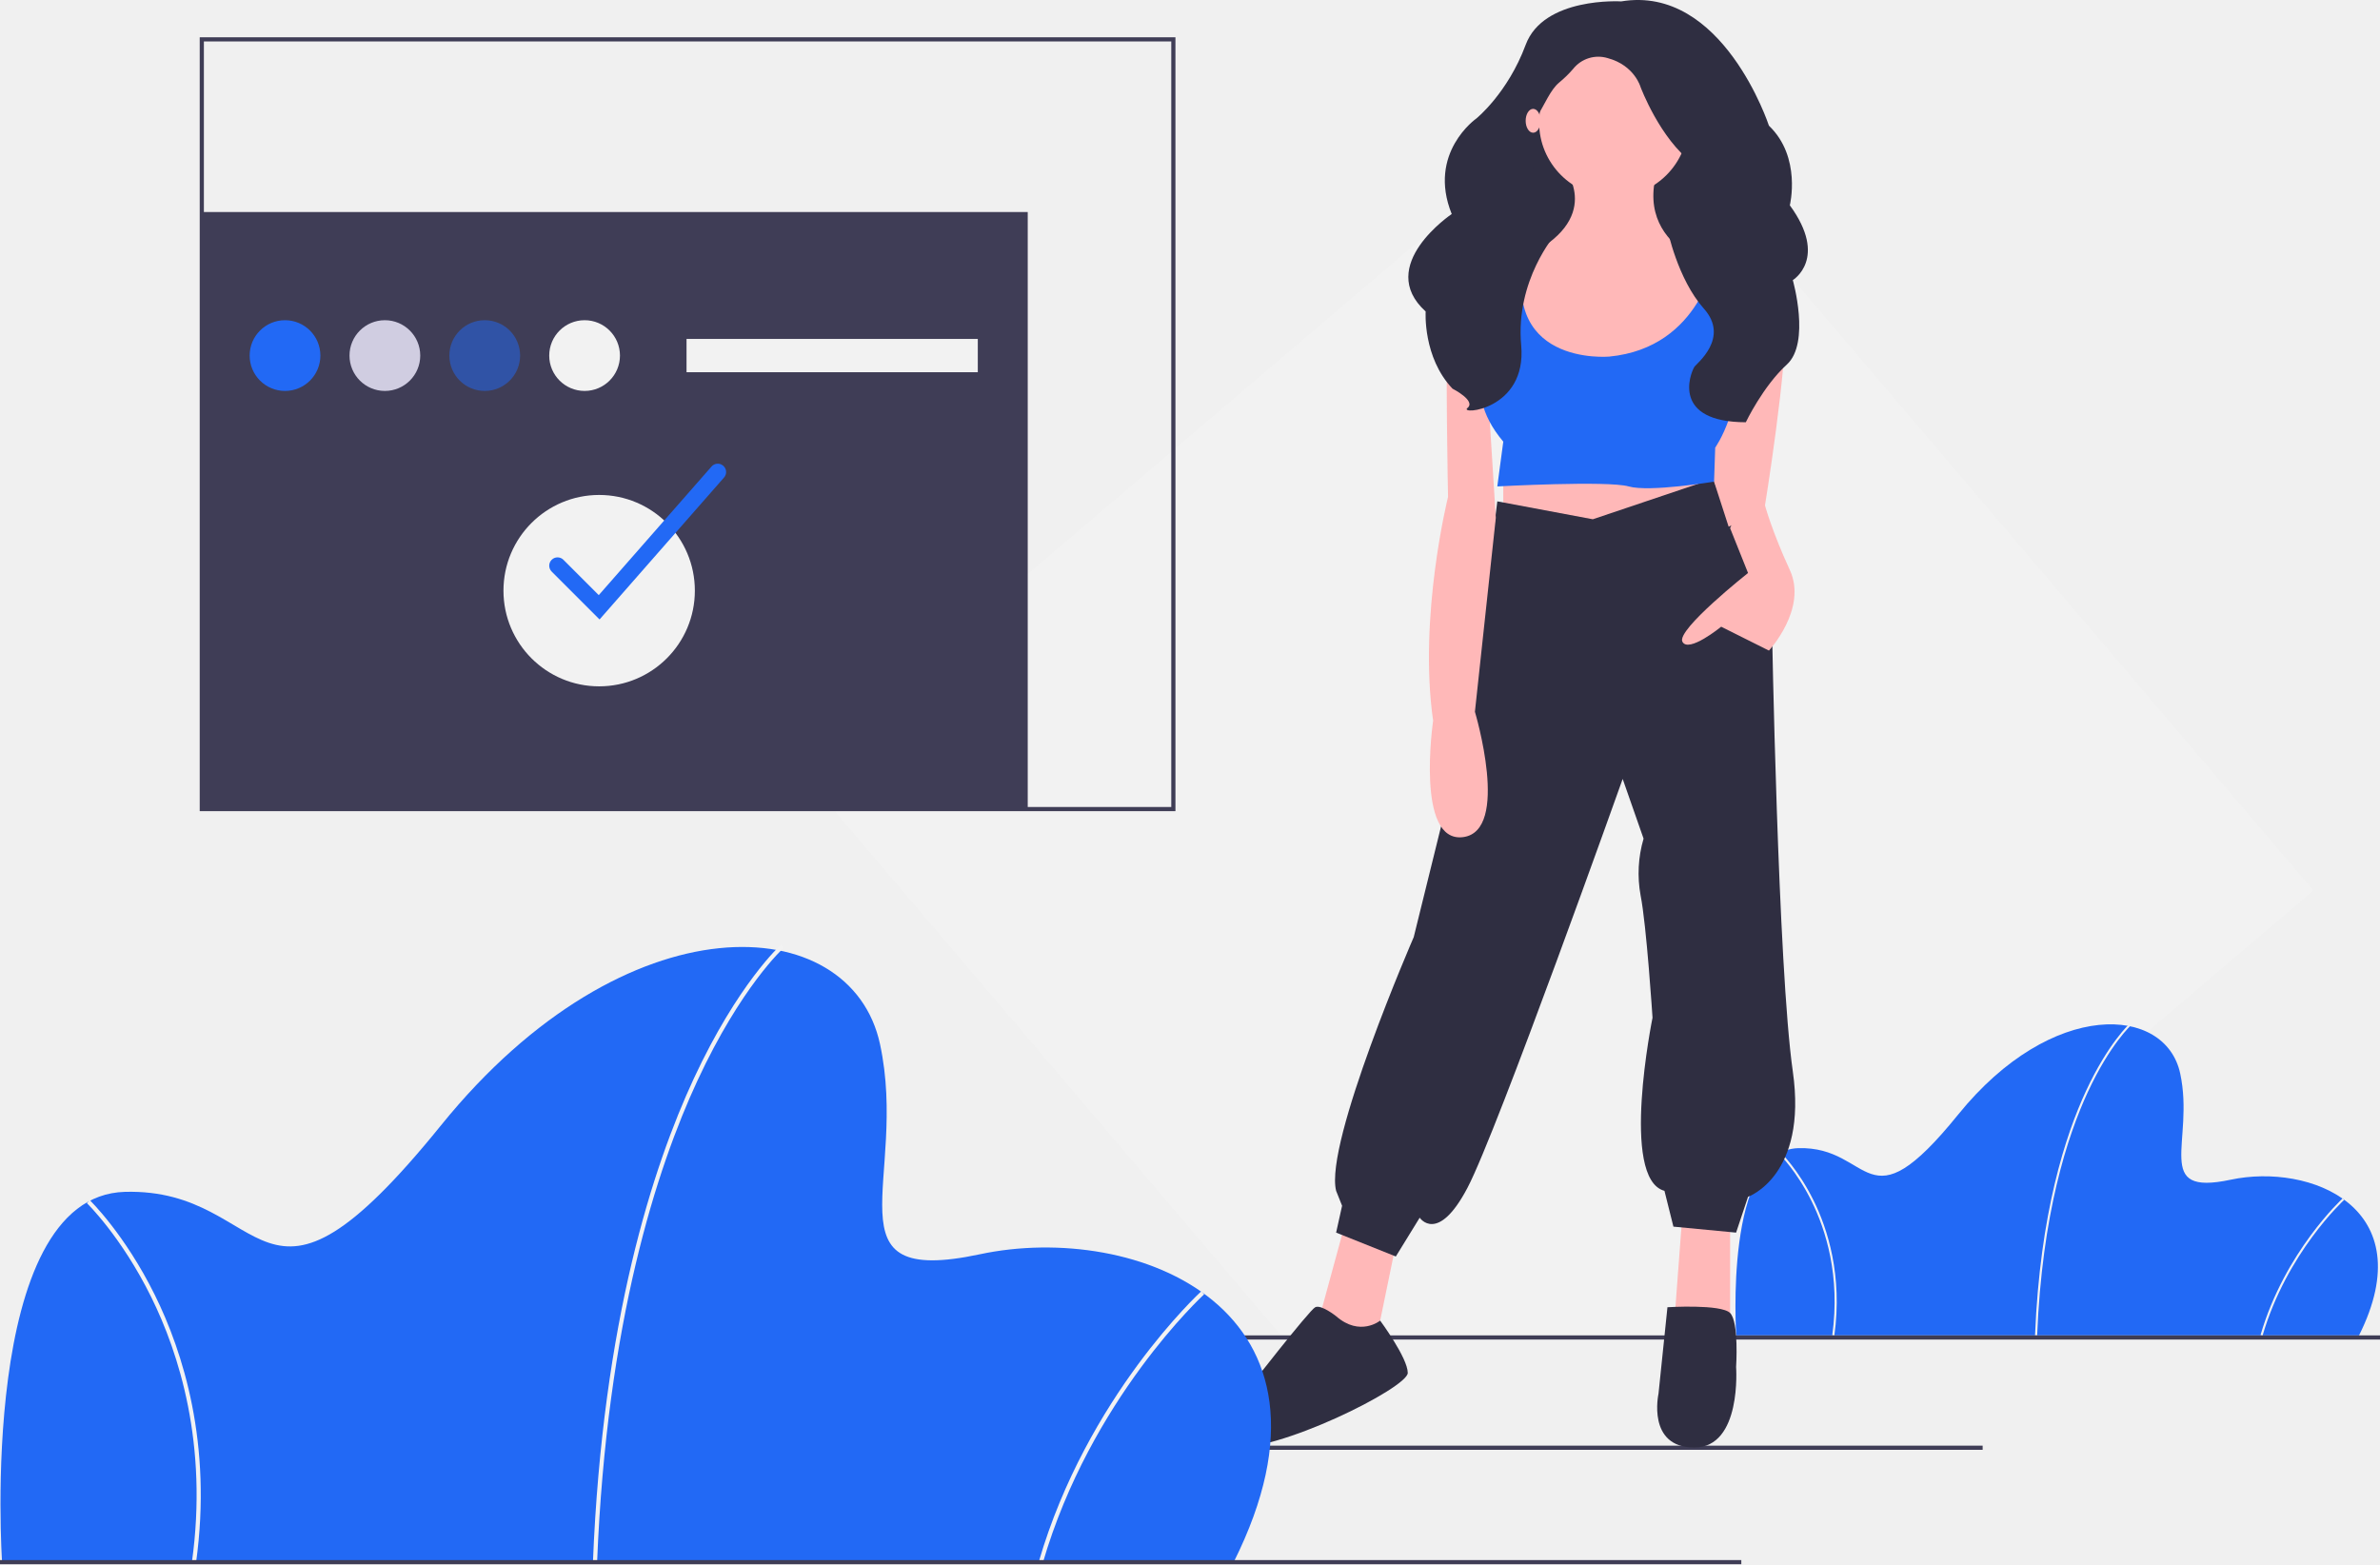
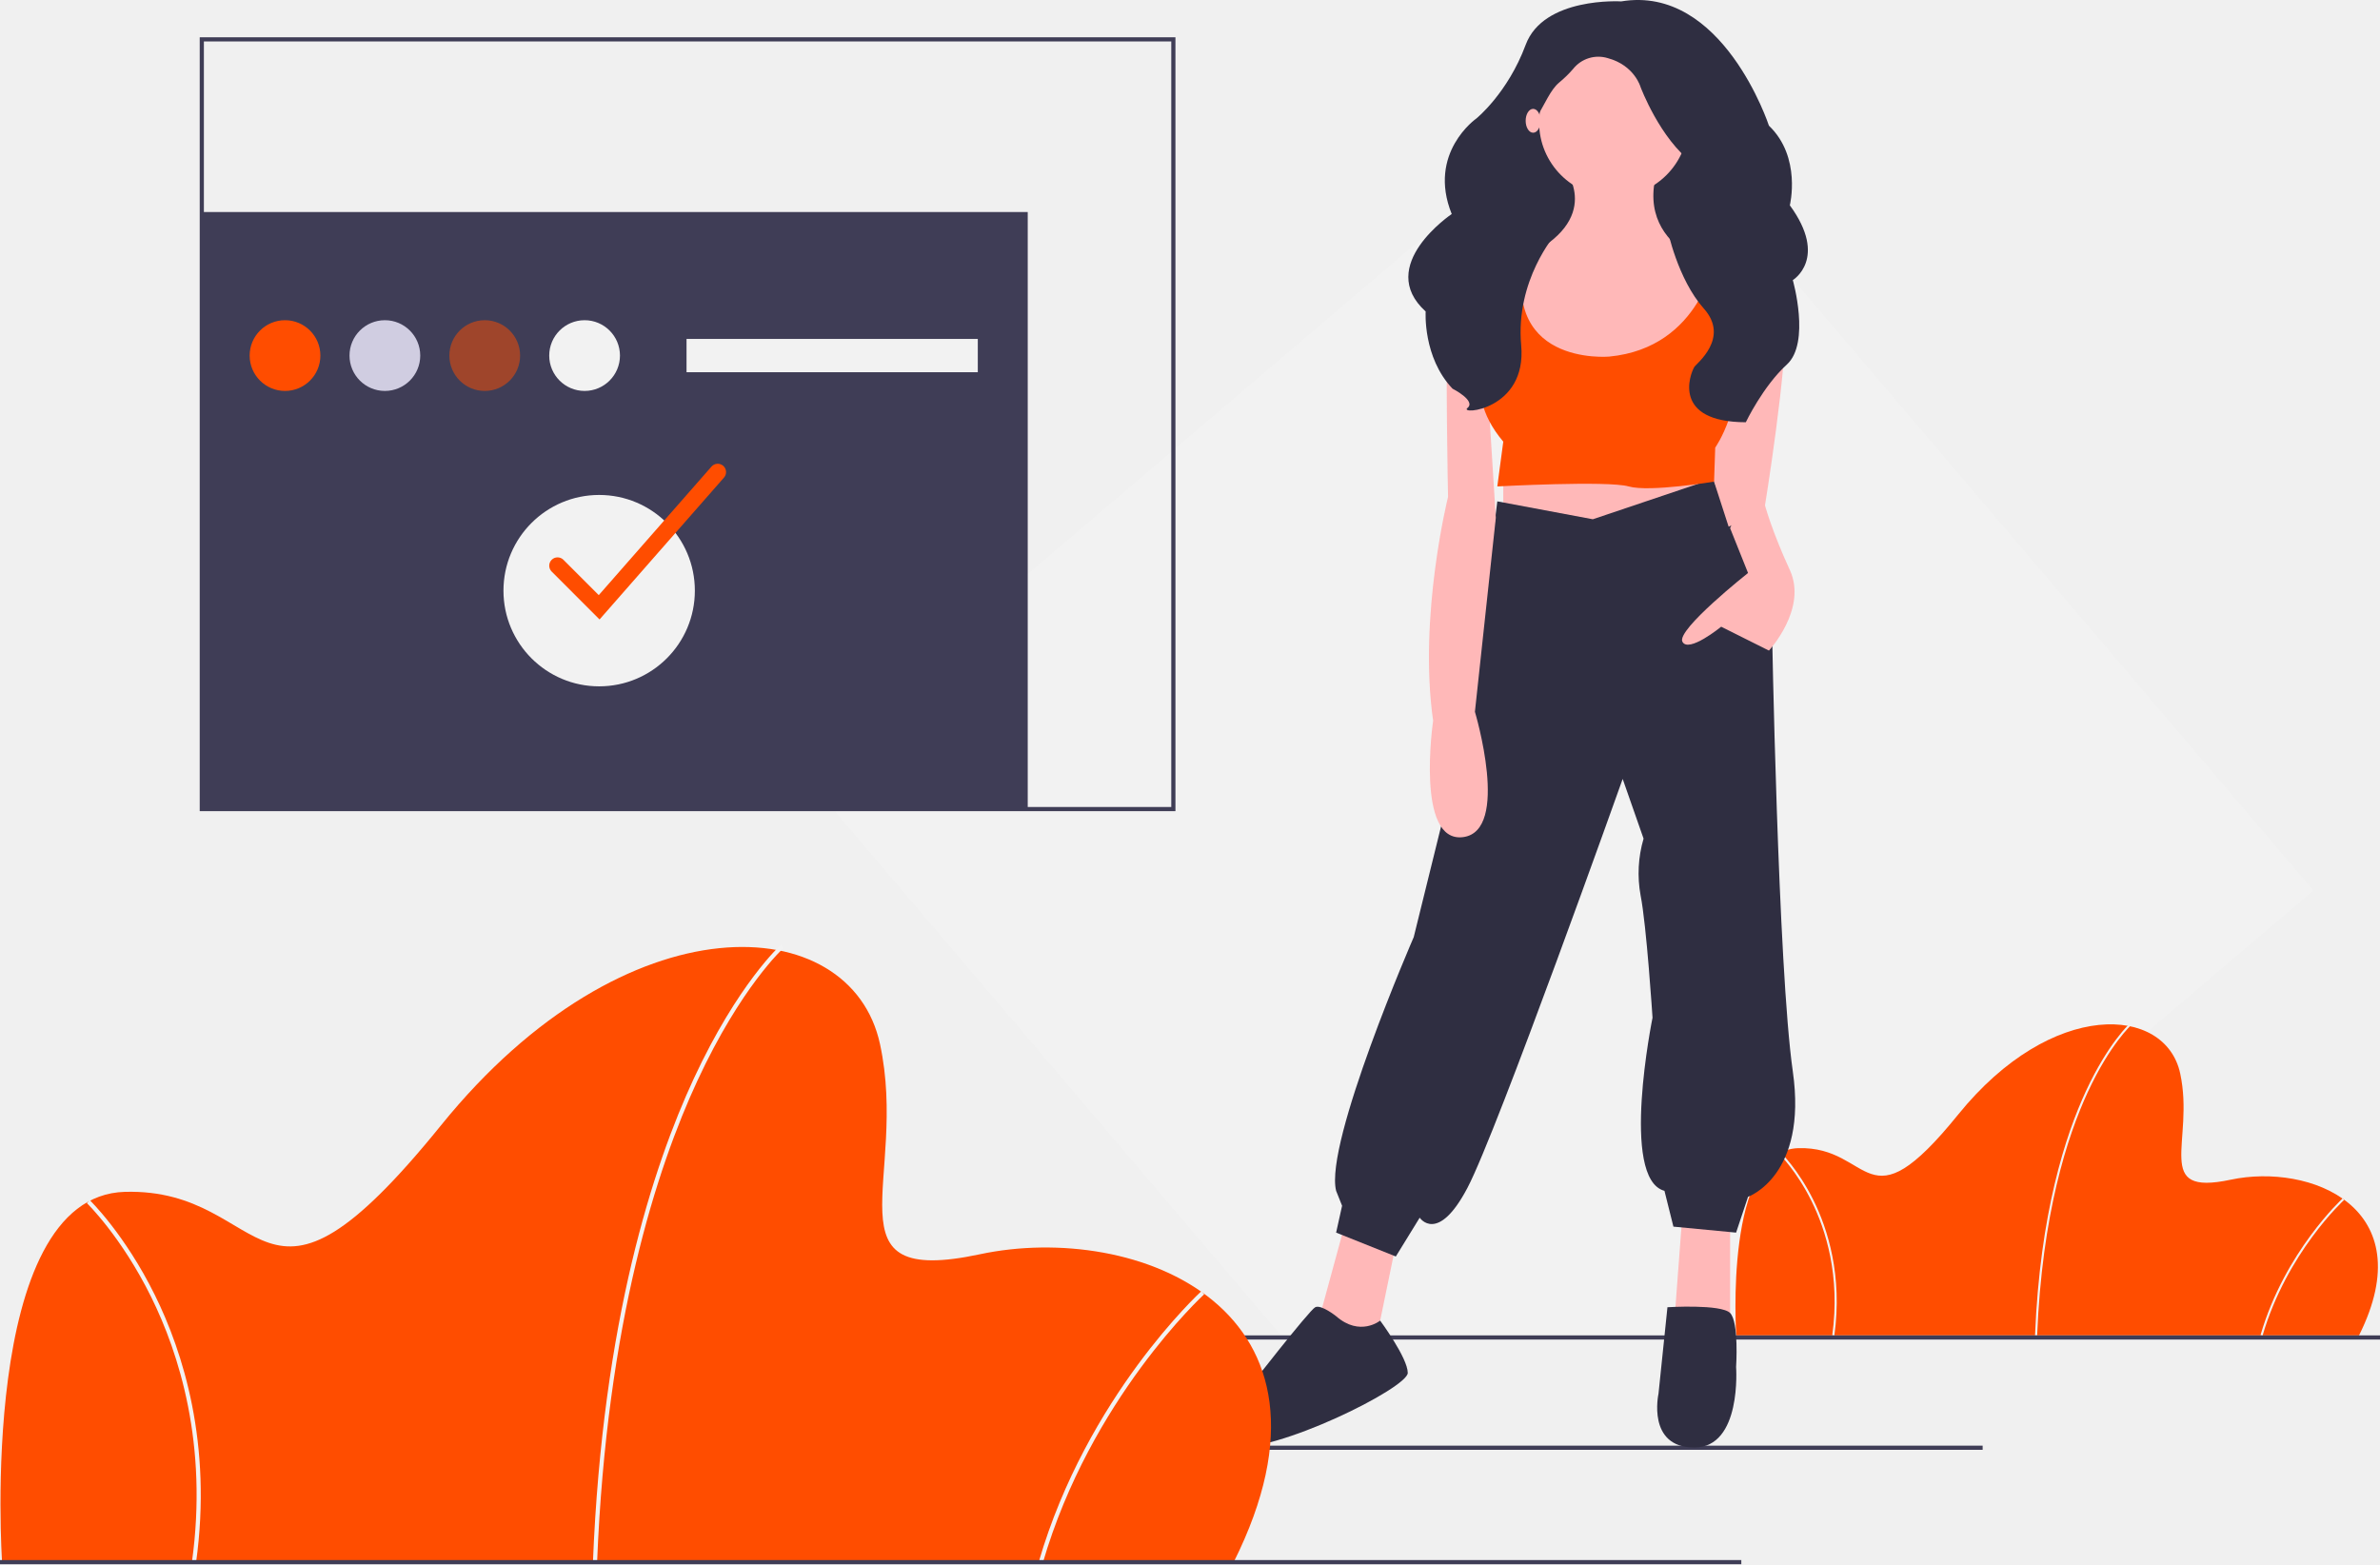
- <svg xmlns="http://www.w3.org/2000/svg" id="a3f12c09-8e82-4948-a300-d3a23113d6dc" data-name="Layer 1" width="1144" height="751.924" viewBox="0 0 1144 751.924">
-   <polygon points="1111.983 428.056 904.837 604.443 859.514 643.032 732.687 642.258 624.449 641.6 615.459 641.547 593.494 615.748 506.164 513.186 462.326 461.696 449.145 446.22 439.61 435.019 418.361 410.063 383.958 369.662 418.802 339.995 452.079 311.657 475.999 291.291 777.168 34.846 1111.983 428.056" fill="#f2f2f2" />
-   <rect x="97" y="101.924" width="397" height="287" fill="#3f3d56" />
-   <rect x="579" y="694.924" width="374" height="2" fill="#3f3d56" />
-   <path d="M1161.924,715.962H862.57s-6.068-88.997,29.834-90.008,31.857,39.442,76.861-16.181,99.616-52.589,106.695-19.721-13.653,59.163,24.272,51.072S1192.769,654.271,1161.924,715.962Z" transform="translate(-28 -74.03824)" fill="#2269f5" />
-   <path d="M1007.194,715.982l-1.01-.04c2.356-58.595,14.628-96.243,24.508-117.507,10.727-23.089,21.064-32.436,21.167-32.528l.672.756c-.102.091-10.318,9.345-20.959,32.278C1021.746,620.115,1009.541,657.608,1007.194,715.982Z" transform="translate(-28 -74.03824)" fill="#f2f2f2" />
-   <path d="M1115.538,716.103l-.971-.282c11.691-40.126,39.22-65.461,39.497-65.712l.679.749C1154.469,651.106,1127.145,676.262,1115.538,716.103Z" transform="translate(-28 -74.03824)" fill="#f2f2f2" />
-   <path d="M909.72,716.031l-1.002-.139c3.966-28.606-3.198-50.8-9.907-64.38-7.264-14.705-15.553-22.736-15.636-22.816l.7-.73c.084.08,8.501,8.235,15.843,23.098C906.489,664.772,913.721,687.171,909.72,716.031Z" transform="translate(-28 -74.03824)" fill="#f2f2f2" />
-   <rect x="43" y="641.924" width="1101" height="2" fill="#3f3d56" />
-   <rect x="724.735" y="39.413" width="94.695" height="117.651" fill="#2f2e41" />
-   <polygon points="646.54 588.213 633.627 635.561 655.149 651.343 660.888 647.039 670.931 598.257 646.54 588.213" fill="#ffb8b8" />
-   <polygon points="808.669 583.909 804.365 641.3 831.626 641.3 831.626 588.213 808.669 583.909" fill="#ffb8b8" />
-   <polygon points="722.583 220.912 722.583 255.346 775.67 263.955 821.582 245.303 812.974 223.781 722.583 220.912" fill="#ffb8b8" />
-   <path d="M793.626,323.646l-45.913-8.609-11.478,93.26L707.54,524.514s-43.043,98.999-37.304,121.956l2.87,7.174-2.87,12.913,28.695,11.478,11.478-18.652s8.609,12.913,22.956-14.348S807.974,448.471,807.974,448.471l10.043,28.695a59.132,59.132,0,0,0-1.435,27.261c2.87,14.348,5.739,58.826,5.739,58.826s-15.782,77.478,5.739,83.217l4.304,17.217,30.13,2.87,5.739-17.217s28.695-10.043,21.522-60.26-10.043-215.216-10.043-215.216l-28.266-69.693Z" transform="translate(-28 -74.03824)" fill="#2f2e41" />
-   <path d="M670.236,706.73s-7.174-5.739-10.043-4.304-33,40.174-33,40.174-31.565,24.391-8.609,27.261,86.086-28.695,86.086-35.869-13.265-25.141-13.265-25.141S681.714,716.773,670.236,706.73Z" transform="translate(-28 -74.03824)" fill="#2f2e41" />
-   <path d="M829.496,702.425s25.826-1.604,30.13,2.785,2.87,25.911,2.87,25.911,2.87,38.739-20.087,38.739-17.217-25.826-17.217-25.826Z" transform="translate(-28 -74.03824)" fill="#2f2e41" />
-   <circle cx="775.67" cy="58.783" r="35.869" fill="#ffb8b8" />
-   <path d="M779.996,155.06s20.087,24.391-20.087,43.043,28.695,96.13,28.695,96.13,80.347-30.13,73.173-88.956c0,0-48.782-8.609-37.304-48.782Z" transform="translate(-28 -74.03824)" fill="#ffb8b8" />
-   <path d="M758.474,196.668s-33-4.304-34.435,22.956,0,93.26,0,93.26-14.348,57.391-7.174,107.608c0,0-8.609,58.826,14.348,55.956s5.739-60.26,5.739-60.26l10.043-93.26-4.304-68.869,18.652-41.608Z" transform="translate(-28 -74.03824)" fill="#ffb8b8" />
-   <path d="M853.447,203.007s31.287-.599,32.722,22.357-10.043,93.26-10.043,93.26l-17.217,8.609-15.782-48.782Z" transform="translate(-28 -74.03824)" fill="#ffb8b8" />
-   <path d="M862.495,320.776l-2.87,7.174,8.609,21.522s-34.435,27.261-31.565,33,18.652-7.174,18.652-7.174l22.956,11.478s18.652-20.087,10.043-38.739-11.934-31.04-11.934-31.04S863.93,316.472,862.495,320.776Z" transform="translate(-28 -74.03824)" fill="#ffb8b8" />
-   <path d="M752.018,191.647l-4.304,47.347s-20.087,20.087,2.87,47.347l-2.87,21.522s53.087-2.87,63.13,0,41.06-2.31,41.06-2.31l.548-16.342s14.348-20.087,10.043-50.217,0-40.174,0-40.174l-10.043-1.435s-6.456,43.761-50.934,48.065c0,0-55.239,5.022-39.456-53.804Z" transform="translate(-28 -74.03824)" fill="#2269f5" />
-   <path d="M807.257,74.713s-37.304-2.313-45.913,20.885-23.674,35.376-23.674,35.376-23.731,16.496-11.866,45.944c0,0-36.917,24.808-12.526,46.846,0,0-1.435,22.037,12.913,37.116,0,0,11.478,5.799,7.174,9.279s28.695,1.16,25.826-30.157,16.5-53.376,16.5-53.376-18.652-40.603-10.043-54.521c5.227-8.45,7.471-14.752,11.81-18.399a54.432,54.432,0,0,0,6.698-6.537,15.455,15.455,0,0,1,16.644-5.191c12.913,3.48,15.782,13.918,15.782,13.918s9.326,24.937,25.108,36.536-12.196,31.896-12.196,31.896,4.863,23.898,17.497,38.046-3.641,26.481-4.584,28.067c-2.152,3.619-10.747,26.474,24.757,26.576,0,0,8.243-17.297,19.721-27.736s2.87-40.595,2.87-40.595,17.217-10.439-1.435-35.956c0,0,5.739-23.197-10.043-38.276C878.278,134.453,856.039,66.594,807.257,74.713Z" transform="translate(-28 -74.03824)" fill="#2f2e41" />
-   <ellipse cx="736.931" cy="58.065" rx="3.587" ry="5.739" fill="#ffb8b8" />
-   <path d="M621,824.962H29s-12-176,59-178,63,78,152-32,197-104,211-39-27,117,48,101S682,702.962,621,824.962Z" transform="translate(-28 -74.03824)" fill="#2269f5" />
-   <path d="M315.007,825.002l-1.998-.08c4.66-115.877,28.928-190.329,48.466-232.381,21.214-45.661,41.656-64.145,41.86-64.327l1.329,1.495c-.201.18-20.405,18.48-41.449,63.832C343.785,635.415,319.649,709.561,315.007,825.002Z" transform="translate(-28 -74.03824)" fill="#f2f2f2" />
-   <path d="M529.267,825.241l-1.92-.559c23.119-79.354,77.562-129.455,78.109-129.952l1.344,1.48C606.257,696.704,552.222,746.451,529.267,825.241Z" transform="translate(-28 -74.03824)" fill="#f2f2f2" />
-   <path d="M122.243,825.099l-1.981-.275c7.844-56.57-6.325-100.461-19.592-127.318-14.366-29.08-30.757-44.963-30.921-45.12l1.384-1.443c.167.159,16.811,16.286,31.33,45.678C115.854,723.729,130.156,768.025,122.243,825.099Z" transform="translate(-28 -74.03824)" fill="#f2f2f2" />
-   <rect y="749.924" width="837" height="2" fill="#3f3d56" />
-   <path d="M593,463.962H124v-372H593Zm-467-2H591v-368H126Z" transform="translate(-28 -74.03824)" fill="#3f3d56" />
-   <circle cx="137" cy="170.924" r="17" fill="#2269f5" />
-   <circle cx="185" cy="170.924" r="17" fill="#d0cde1" />
-   <circle cx="233" cy="170.924" r="17" fill="#2269f5" opacity="0.5" />
-   <circle cx="281" cy="170.924" r="17" fill="#f2f2f2" />
-   <rect x="330" y="162.924" width="140" height="16" fill="#f2f2f2" />
-   <circle cx="288" cy="283.924" r="46" fill="#f2f2f2" />
-   <path d="M316.191,371.81l-23.02-23.02a4,4,0,0,1,5.657-5.657l16.98,16.98,54.184-61.789a4,4,0,1,1,6.015,5.274Z" transform="translate(-28 -74.03824)" fill="#2269f5" />
+ <svg xmlns="http://www.w3.org/2000/svg" width="1144" height="752" viewBox="0 0 1144 752" fill="none">
+   <g clip-path="url(#clip0_39_301)">
+     <path d="M1111.98 428.056L904.837 604.443L859.514 643.032L732.687 642.258L624.449 641.6L615.459 641.547L593.494 615.748L506.164 513.186L462.326 461.696L449.145 446.22L439.61 435.019L418.361 410.063L383.958 369.662L418.802 339.995L452.079 311.657L475.999 291.291L777.168 34.846L1111.98 428.056Z" fill="#F2F2F2" />
+     <path d="M494 101.924H97V388.924H494V101.924Z" fill="#3F3D56" />
+     <path d="M953 694.924H579V696.924H953V694.924Z" fill="#3F3D56" />
+     <path d="M1133.92 641.923H834.57C834.57 641.923 828.502 552.926 864.404 551.915C900.306 550.904 896.261 591.357 941.265 535.734C986.269 480.111 1040.88 483.145 1047.96 516.013C1055.04 548.881 1034.31 575.176 1072.23 567.085C1110.16 558.994 1164.77 580.232 1133.92 641.923Z" fill="#FF4D00" />
+     <path d="M979.194 641.944L978.184 641.903C980.54 583.308 992.812 545.66 1002.69 524.396C1013.42 501.307 1023.76 491.96 1023.86 491.869L1024.53 492.624C1024.43 492.715 1014.21 501.969 1003.57 524.902C993.746 546.076 981.541 583.57 979.194 641.944Z" fill="#F2F2F2" />
+     <path d="M1087.54 642.065L1086.57 641.782C1098.26 601.656 1125.79 576.321 1126.06 576.07L1126.74 576.819C1126.47 577.068 1099.14 602.223 1087.54 642.065Z" fill="#F2F2F2" />
+     <path d="M881.719 641.993L880.718 641.854C884.684 613.248 877.519 591.054 870.81 577.474C863.546 562.769 855.258 554.737 855.175 554.658L855.875 553.928C855.959 554.008 864.375 562.163 871.717 577.026C878.489 590.734 885.721 613.133 881.719 641.993Z" fill="#F2F2F2" />
+     <path d="M1144 641.924H43V643.924H1144V641.924Z" fill="#3F3D56" />
+     <path d="M819.43 39.413H724.735V157.065H819.43V39.413Z" fill="#2F2E41" />
+     <path d="M646.54 588.213L633.627 635.561L655.149 651.343L660.888 647.039L670.931 598.257L646.54 588.213Z" fill="#FFB8B8" />
+     <path d="M808.669 583.909L804.365 641.3H831.626V588.213L808.669 583.909Z" fill="#FFB8B8" />
+     <path d="M722.583 220.912V255.346L775.67 263.955L821.582 245.303L812.974 223.781L722.583 220.912Z" fill="#FFB8B8" />
+     <path d="M765.626 249.607L719.713 240.999L708.235 334.259L679.54 450.475C679.54 450.475 636.497 549.475 642.236 572.431L645.105 579.605L642.236 592.518L670.931 603.996L682.409 585.344C682.409 585.344 691.018 598.257 705.366 570.996C719.713 543.736 779.974 374.432 779.974 374.432L790.017 403.128C787.419 411.979 786.928 421.314 788.582 430.389C791.452 444.736 794.322 489.214 794.322 489.214C794.322 489.214 778.539 566.692 800.061 572.431L804.365 589.648L834.495 592.518L840.234 575.3C840.234 575.3 868.93 565.257 861.756 515.04C854.582 464.823 851.712 299.824 851.712 299.824L823.447 230.131L765.626 249.607Z" fill="#2F2E41" />
+     <path d="M642.236 632.691C642.236 632.691 635.062 626.952 632.192 628.387C629.323 629.822 599.193 668.561 599.193 668.561C599.193 668.561 567.628 692.952 590.584 695.821C613.54 698.691 676.67 667.126 676.67 659.952C676.67 652.778 663.405 634.811 663.405 634.811C663.405 634.811 653.714 642.735 642.236 632.691Z" fill="#2F2E41" />
+     <path d="M801.496 628.387C801.496 628.387 827.322 626.783 831.626 631.172C835.93 635.561 834.495 657.082 834.495 657.082C834.495 657.082 837.365 695.821 814.409 695.821C791.452 695.821 797.191 669.995 797.191 669.995L801.496 628.387Z" fill="#2F2E41" />
+     <path d="M775.67 94.652C795.48 94.652 811.539 78.593 811.539 58.783C811.539 38.973 795.48 22.913 775.67 22.913C755.86 22.913 739.801 38.973 739.801 58.783C739.801 78.593 755.86 94.652 775.67 94.652Z" fill="#FFB8B8" />
+     <path d="M751.996 81.022C751.996 81.022 772.083 105.413 731.909 124.065C691.736 142.717 760.605 220.195 760.605 220.195C760.605 220.195 840.952 190.064 833.778 131.239C833.778 131.239 784.996 122.63 796.474 82.457L751.996 81.022Z" fill="#FFB8B8" />
+     <path d="M730.474 122.63C730.474 122.63 697.475 118.326 696.04 145.586C694.605 172.847 696.04 238.846 696.04 238.846C696.04 238.846 681.692 296.237 688.866 346.454C688.866 346.454 680.257 405.28 703.214 402.41C726.17 399.541 708.953 342.15 708.953 342.15L718.996 248.89L714.692 180.021L733.344 138.413L730.474 122.63Z" fill="#FFB8B8" />
+     <path d="M825.447 128.969C825.447 128.969 856.734 128.369 858.169 151.325C859.604 174.282 848.126 244.586 848.126 244.586L830.908 253.194L815.126 204.412L825.447 128.969Z" fill="#FFB8B8" />
+     <path d="M834.496 246.738L831.626 253.912L840.235 275.433C840.235 275.433 805.8 302.694 808.67 308.433C811.539 314.172 827.322 301.259 827.322 301.259L850.278 312.737C850.278 312.737 868.93 292.65 860.322 273.998C851.713 255.346 848.388 242.959 848.388 242.959C848.388 242.959 835.931 242.433 834.496 246.738Z" fill="#FFB8B8" />
+     <path d="M724.018 117.608L719.713 164.956C719.713 164.956 699.627 185.043 722.583 212.303L719.713 233.825C719.713 233.825 772.8 230.955 782.843 233.825C792.887 236.694 823.904 231.515 823.904 231.515L824.452 215.173C824.452 215.173 838.799 195.086 834.495 164.956C830.191 134.826 834.495 124.782 834.495 124.782L824.452 123.347C824.452 123.347 817.995 167.108 773.517 171.412C773.517 171.412 718.279 176.434 734.061 117.608H724.018Z" fill="#FF4D00" />
+     <path d="M779.257 0.674C779.257 0.674 741.953 -1.638 733.344 21.559C724.736 44.757 709.671 56.935 709.671 56.935C709.671 56.935 685.939 73.431 697.805 102.879C697.805 102.879 660.888 127.687 685.279 149.725C685.279 149.725 683.845 171.762 698.192 186.84C698.192 186.84 709.671 192.64 705.366 196.119C701.062 199.599 734.062 197.279 731.192 165.963C728.323 134.646 747.692 112.587 747.692 112.587C747.692 112.587 729.04 71.984 737.649 58.065C742.875 49.615 745.12 43.313 749.459 39.666C751.875 37.683 754.116 35.496 756.157 33.129C758.086 30.69 760.707 28.889 763.677 27.963C766.646 27.037 769.826 27.028 772.8 27.939C785.713 31.418 788.583 41.857 788.583 41.857C788.583 41.857 797.909 66.794 813.691 78.393C829.474 89.991 801.496 110.289 801.496 110.289C801.496 110.289 806.359 134.187 818.993 148.335C831.626 162.483 815.352 174.816 814.409 176.402C812.257 180.021 803.662 202.876 839.166 202.977C839.166 202.977 847.409 185.68 858.887 175.242C870.365 164.803 861.756 134.646 861.756 134.646C861.756 134.646 878.974 124.208 860.322 98.69C860.322 98.69 866.061 75.493 850.278 60.415C850.278 60.415 828.039 -7.445 779.257 0.674Z" fill="#2F2E41" />
+     <path d="M736.931 63.804C738.912 63.804 740.518 61.235 740.518 58.065C740.518 54.896 738.912 52.326 736.931 52.326C734.95 52.326 733.344 54.896 733.344 58.065C733.344 61.235 734.95 63.804 736.931 63.804Z" fill="#FFB8B8" />
+     <path d="M593 750.923H1C1 750.923 -11 574.923 60 572.923C131 570.923 123 650.923 212 540.923C301 430.923 409 436.923 423 501.923C437 566.923 396 618.923 471 602.923C546 586.923 654 628.923 593 750.923Z" fill="#FF4D00" />
+     <path d="M287.007 750.964L285.009 750.883C289.668 635.006 313.937 560.554 333.475 518.503C354.689 472.842 375.131 454.358 375.335 454.176L376.665 455.671C376.463 455.85 356.259 474.151 335.215 519.503C315.785 561.377 291.649 635.523 287.007 750.964Z" fill="#F2F2F2" />
+     <path d="M501.267 751.203L499.347 750.644C522.466 671.291 576.908 621.189 577.456 620.692L578.8 622.172C578.257 622.666 524.222 672.413 501.267 751.203Z" fill="#F2F2F2" />
+     <path d="M94.243 751.061L92.261 750.786C100.105 694.215 85.936 650.325 72.669 623.467C58.303 594.387 41.912 578.505 41.748 578.347L43.132 576.904C43.298 577.063 59.943 593.19 74.462 622.582C87.853 649.691 102.156 693.987 94.243 751.061Z" fill="#F2F2F2" />
+     <path d="M837 749.924H0V751.924H837V749.924Z" fill="#3F3D56" />
+     <path d="M565 389.923H96V17.924H565V389.923ZM98 387.923H563V19.924H98V387.923Z" fill="#3F3D56" />
+     <path d="M137 187.924C146.389 187.924 154 180.312 154 170.924C154 161.535 146.389 153.924 137 153.924C127.611 153.924 120 161.535 120 170.924C120 180.312 127.611 187.924 137 187.924Z" fill="#FF4D00" />
+     <path d="M185 187.924C194.389 187.924 202 180.312 202 170.924C202 161.535 194.389 153.924 185 153.924C175.611 153.924 168 161.535 168 170.924C168 180.312 175.611 187.924 185 187.924Z" fill="#D0CDE1" />
+     <path opacity="0.5" d="M233 187.924C242.389 187.924 250 180.312 250 170.924C250 161.535 242.389 153.924 233 153.924C223.611 153.924 216 161.535 216 170.924C216 180.312 223.611 187.924 233 187.924Z" fill="#FF4D00" />
+     <path d="M281 187.924C290.389 187.924 298 180.312 298 170.924C298 161.535 290.389 153.924 281 153.924C271.611 153.924 264 161.535 264 170.924C264 180.312 271.611 187.924 281 187.924Z" fill="#F2F2F2" />
+     <path d="M470 162.924H330V178.924H470V162.924Z" fill="#F2F2F2" />
+     <path d="M288 329.924C313.405 329.924 334 309.329 334 283.924C334 258.518 313.405 237.924 288 237.924C262.595 237.924 242 258.518 242 283.924C242 309.329 262.595 329.924 288 329.924Z" fill="#F2F2F2" />
+     <path d="M288.192 297.772L265.172 274.752C264.421 274.002 264 272.984 264 271.924C264 270.863 264.421 269.845 265.172 269.095C265.922 268.345 266.939 267.923 268 267.923C269.061 267.923 270.079 268.345 270.829 269.095L287.809 286.075L341.993 224.286C342.339 223.891 342.76 223.569 343.231 223.336C343.702 223.104 344.214 222.967 344.739 222.932C345.263 222.898 345.788 222.967 346.286 223.136C346.783 223.305 347.243 223.57 347.637 223.916C348.032 224.263 348.355 224.683 348.588 225.154C348.82 225.625 348.957 226.138 348.992 226.662C349.026 227.186 348.957 227.712 348.788 228.209C348.619 228.707 348.354 229.166 348.008 229.561L288.192 297.772Z" fill="#FF4D00" />
+   </g>
+   <defs>
+     <clipPath id="clip0_39_301">
+       <rect width="1144" height="751.924" fill="white" />
+     </clipPath>
+   </defs>
</svg>
